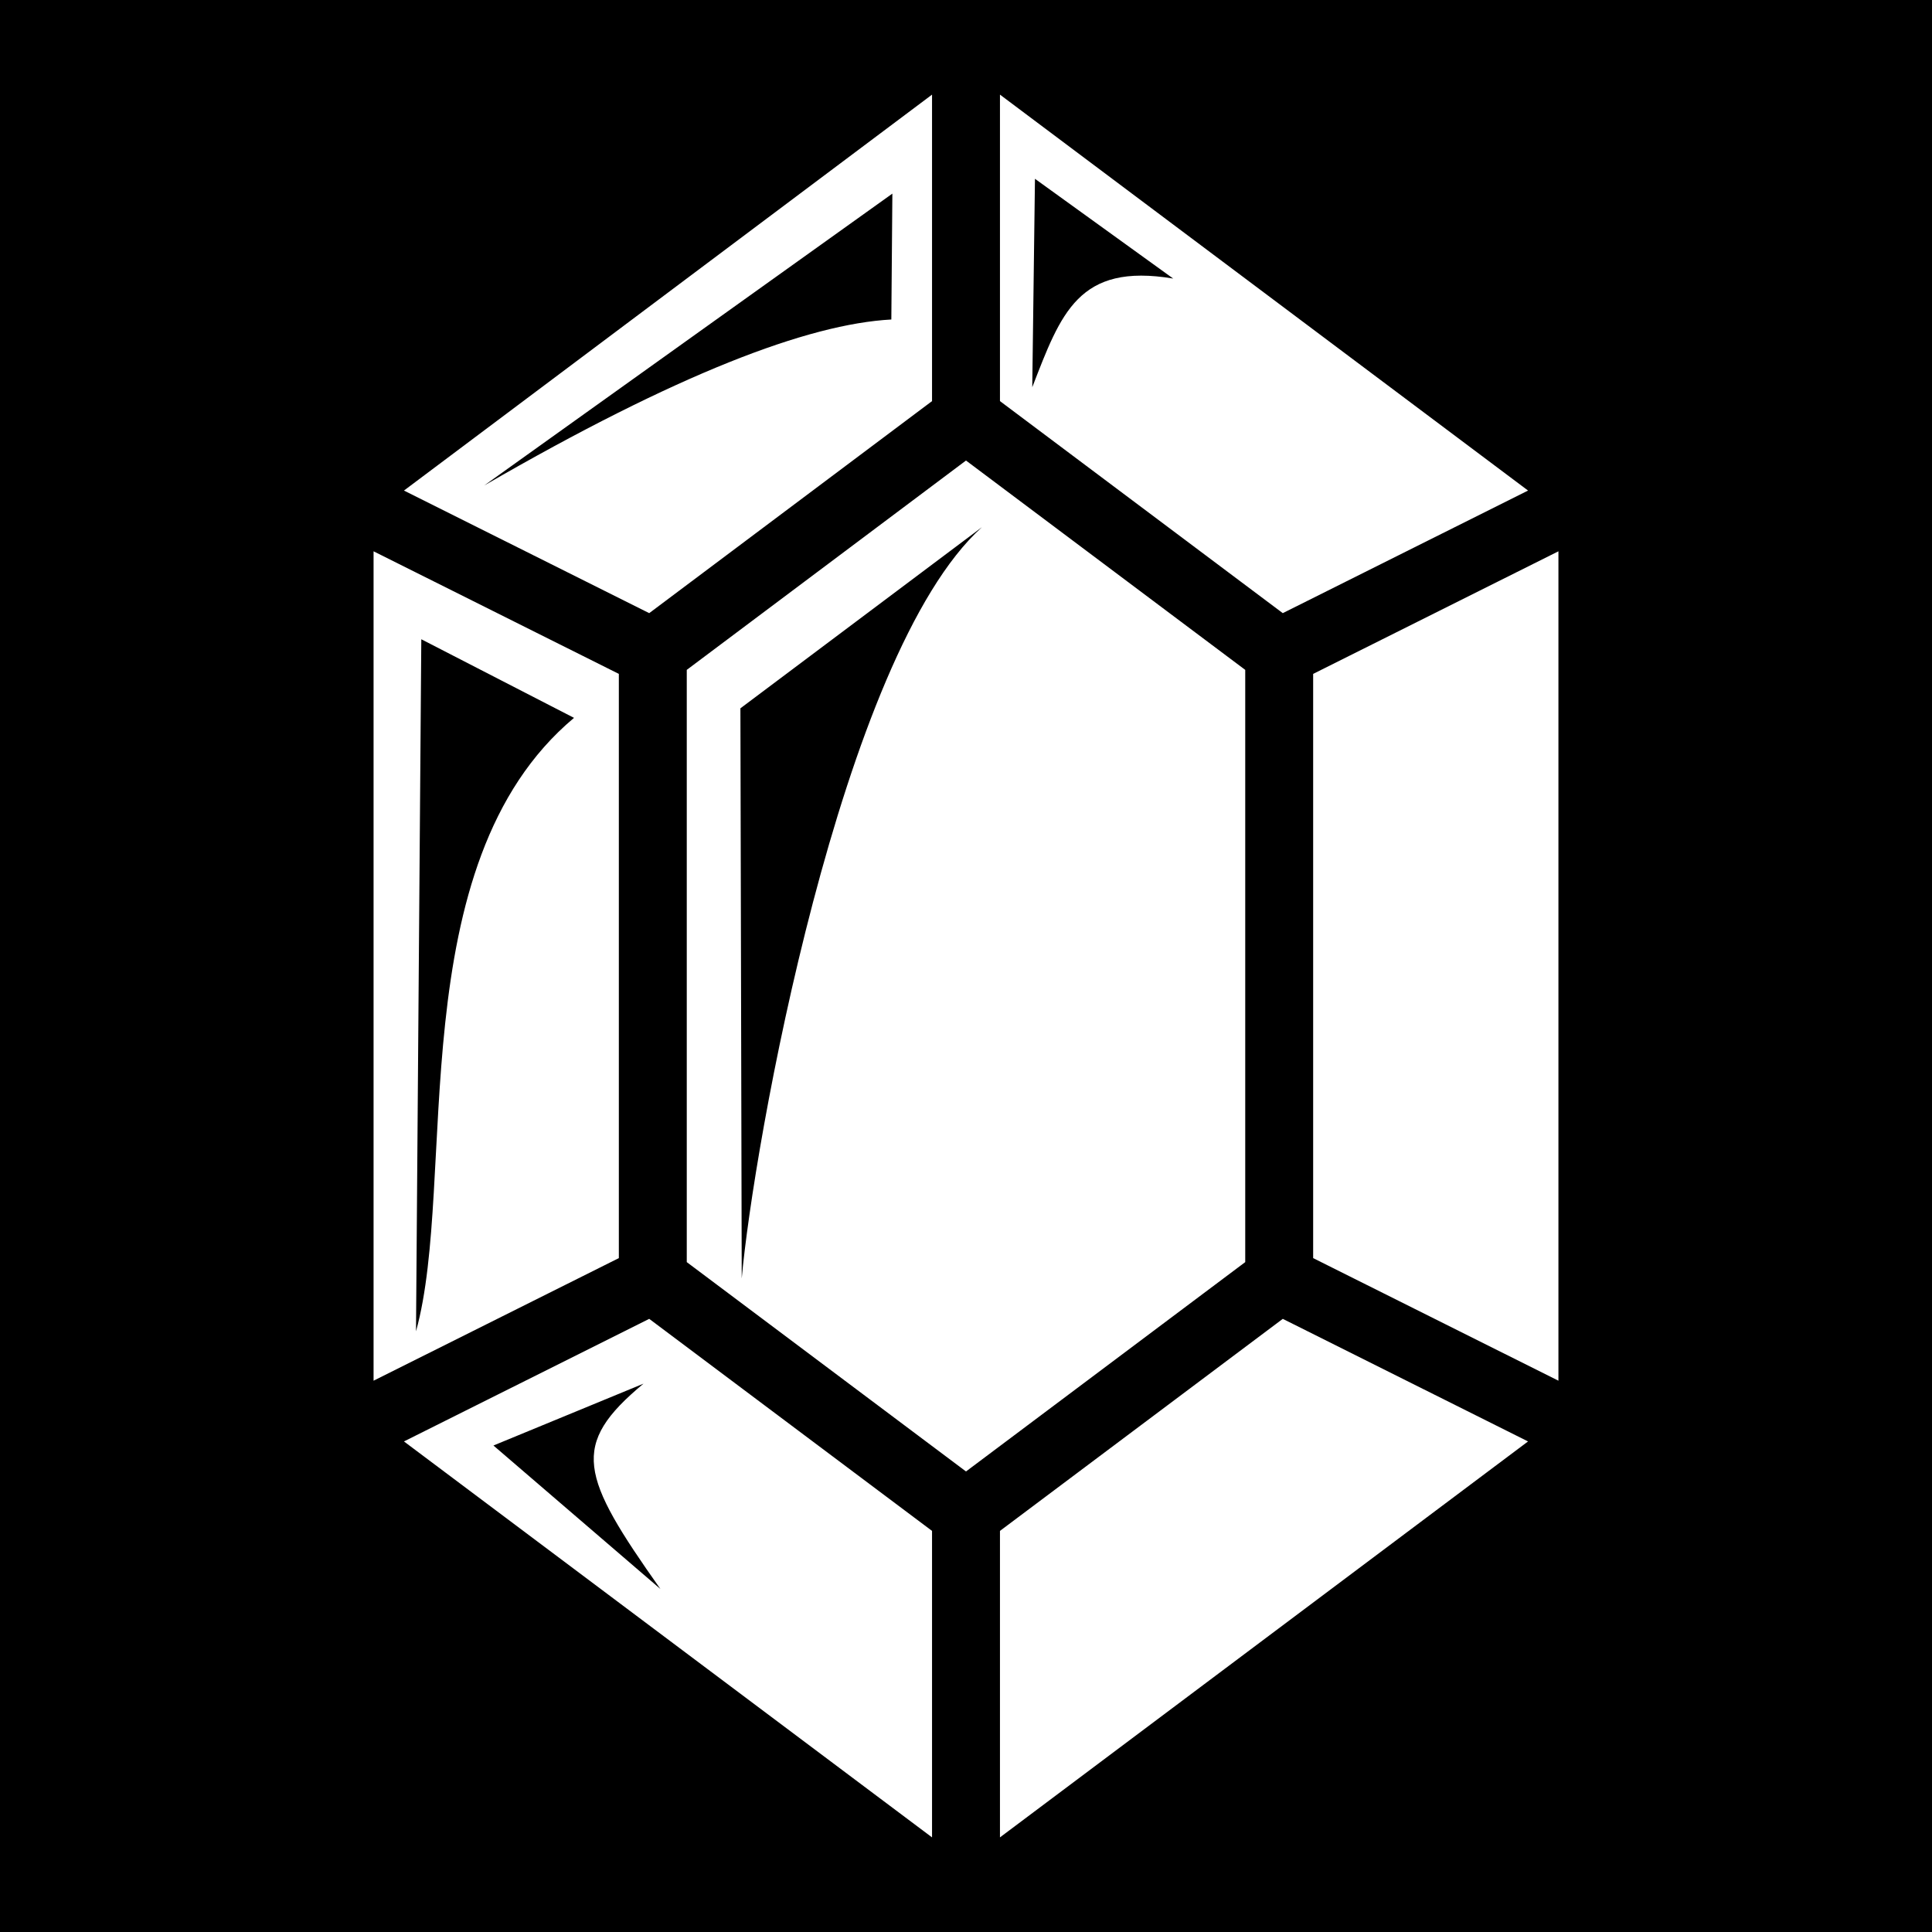
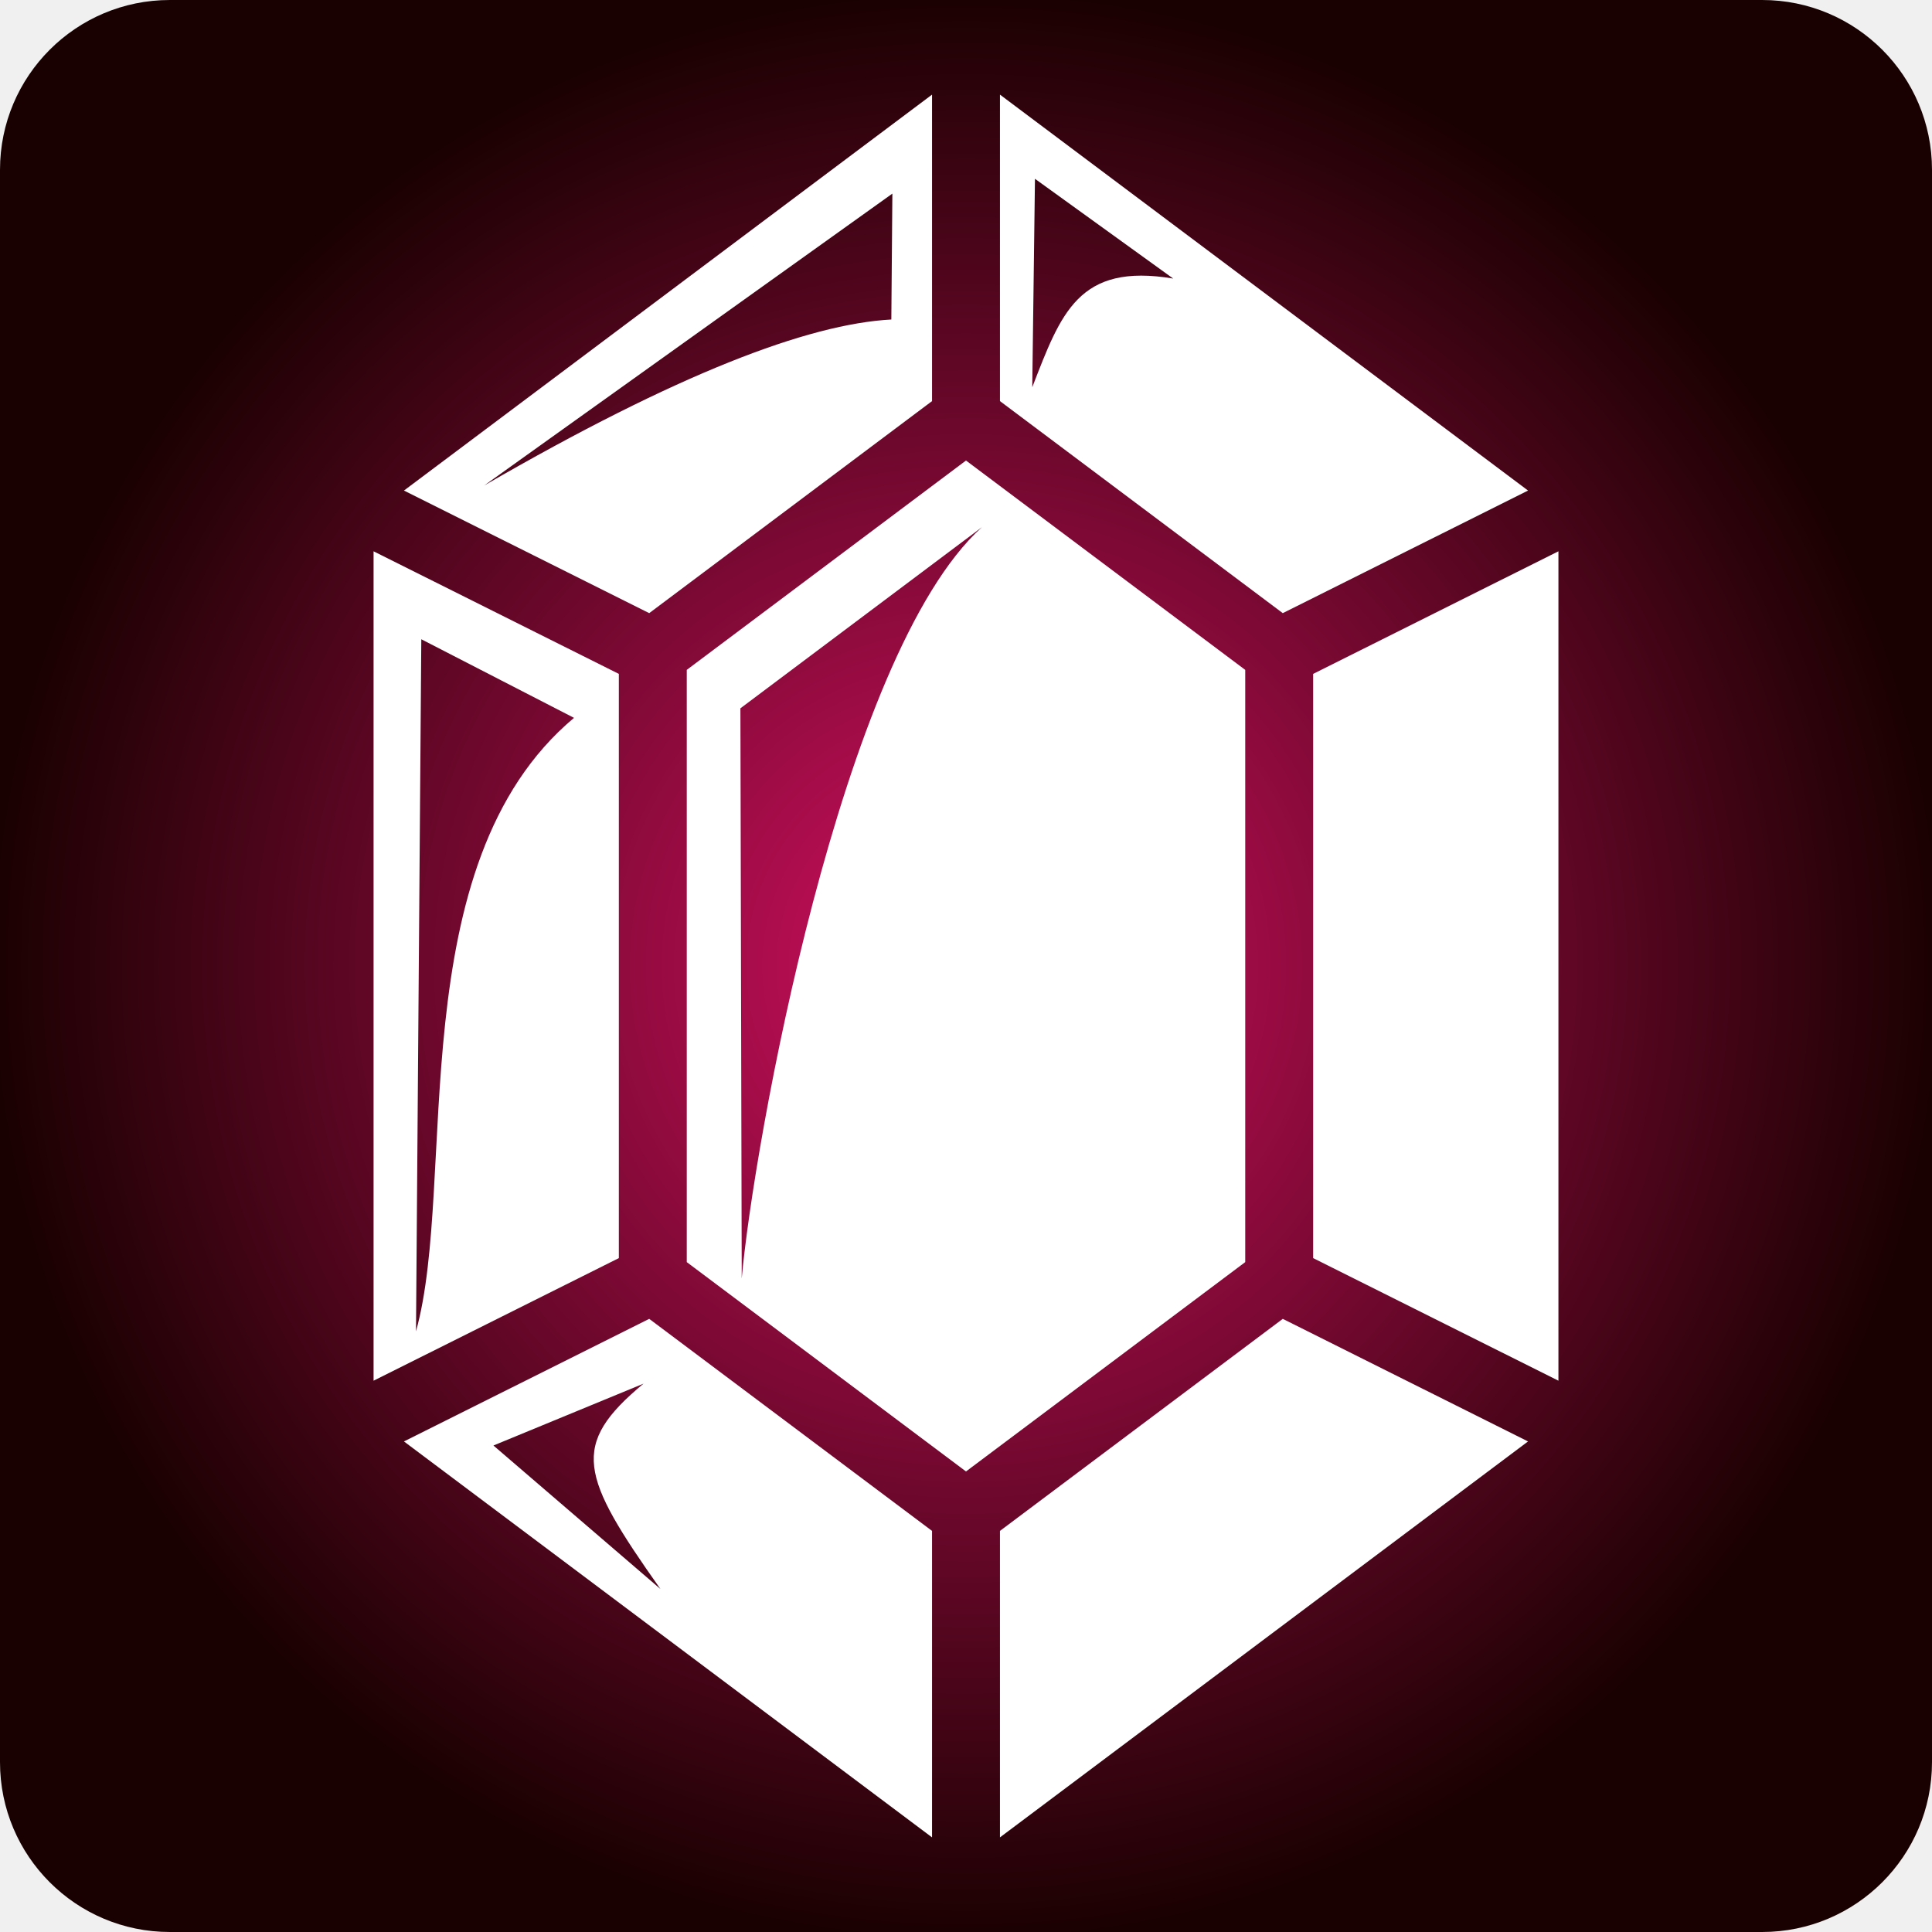
- <svg xmlns="http://www.w3.org/2000/svg" viewBox="0 0 512 512" style="height: 512px; width: 512px;">
-   <path d="M0 0h512v512H0z" fill="#000" fill-opacity="1" />
+ <svg xmlns="http://www.w3.org/2000/svg" viewBox="0 0 512 512" style="height: 256px; width: 256px;">
+   <defs>
+     <radialGradient id="delapouite-rupee-gradient-0">
+       <stop offset="0%" stop-color="#d21060" stop-opacity="1" />
+       <stop offset="100%" stop-color="#1a0101" stop-opacity="1" />
+     </radialGradient>
+   </defs>
+   <rect fill="url(#delapouite-rupee-gradient-0)" height="512" width="512" rx="45" ry="45" />
  <g class="" transform="translate(0,0)" style="">
    <path d="M247 25.076L107.053 130.004l64.996 32.486L247 106.297v-81.22zm18 0v81.22l74.95 56.194 65-32.488L265 25.076zm9.277 22.307l36.63 26.437c-25.125-4.207-29.74 9.2-37.348 28.8l.717-55.237zm-37.79 3.926l-.274 33.362c-22.052 1.182-56.787 14.423-107.893 43.99L236.488 51.31zM256 122.044l-74 55.48v156.948l74 55.482 74-55.482V177.527l-74-55.482zm4.215 17.67c-37.503 33.84-60.642 164.833-63.65 199.094l-.35-151.095 64-48zM99 146.1v219.8l65-32.488V178.588L99 146.1zm314 0l-65 32.488v154.824l65 32.488V146.1zm-301.352 23.31l40.473 20.83c-46.28 38.757-30.79 122.693-41.876 162.572l1.404-183.402zm60.4 180.1l-64.995 32.486L247 486.924v-81.22l-74.95-56.194zm167.903 0L265 405.703v81.22l139.947-104.927-64.996-32.486zm-169.415 17.172c-19.594 16.282-16.745 24.365 4.477 54.412l-44.246-38.018 39.77-16.394z" fill="#fff" fill-opacity="1" />
  </g>
</svg>
